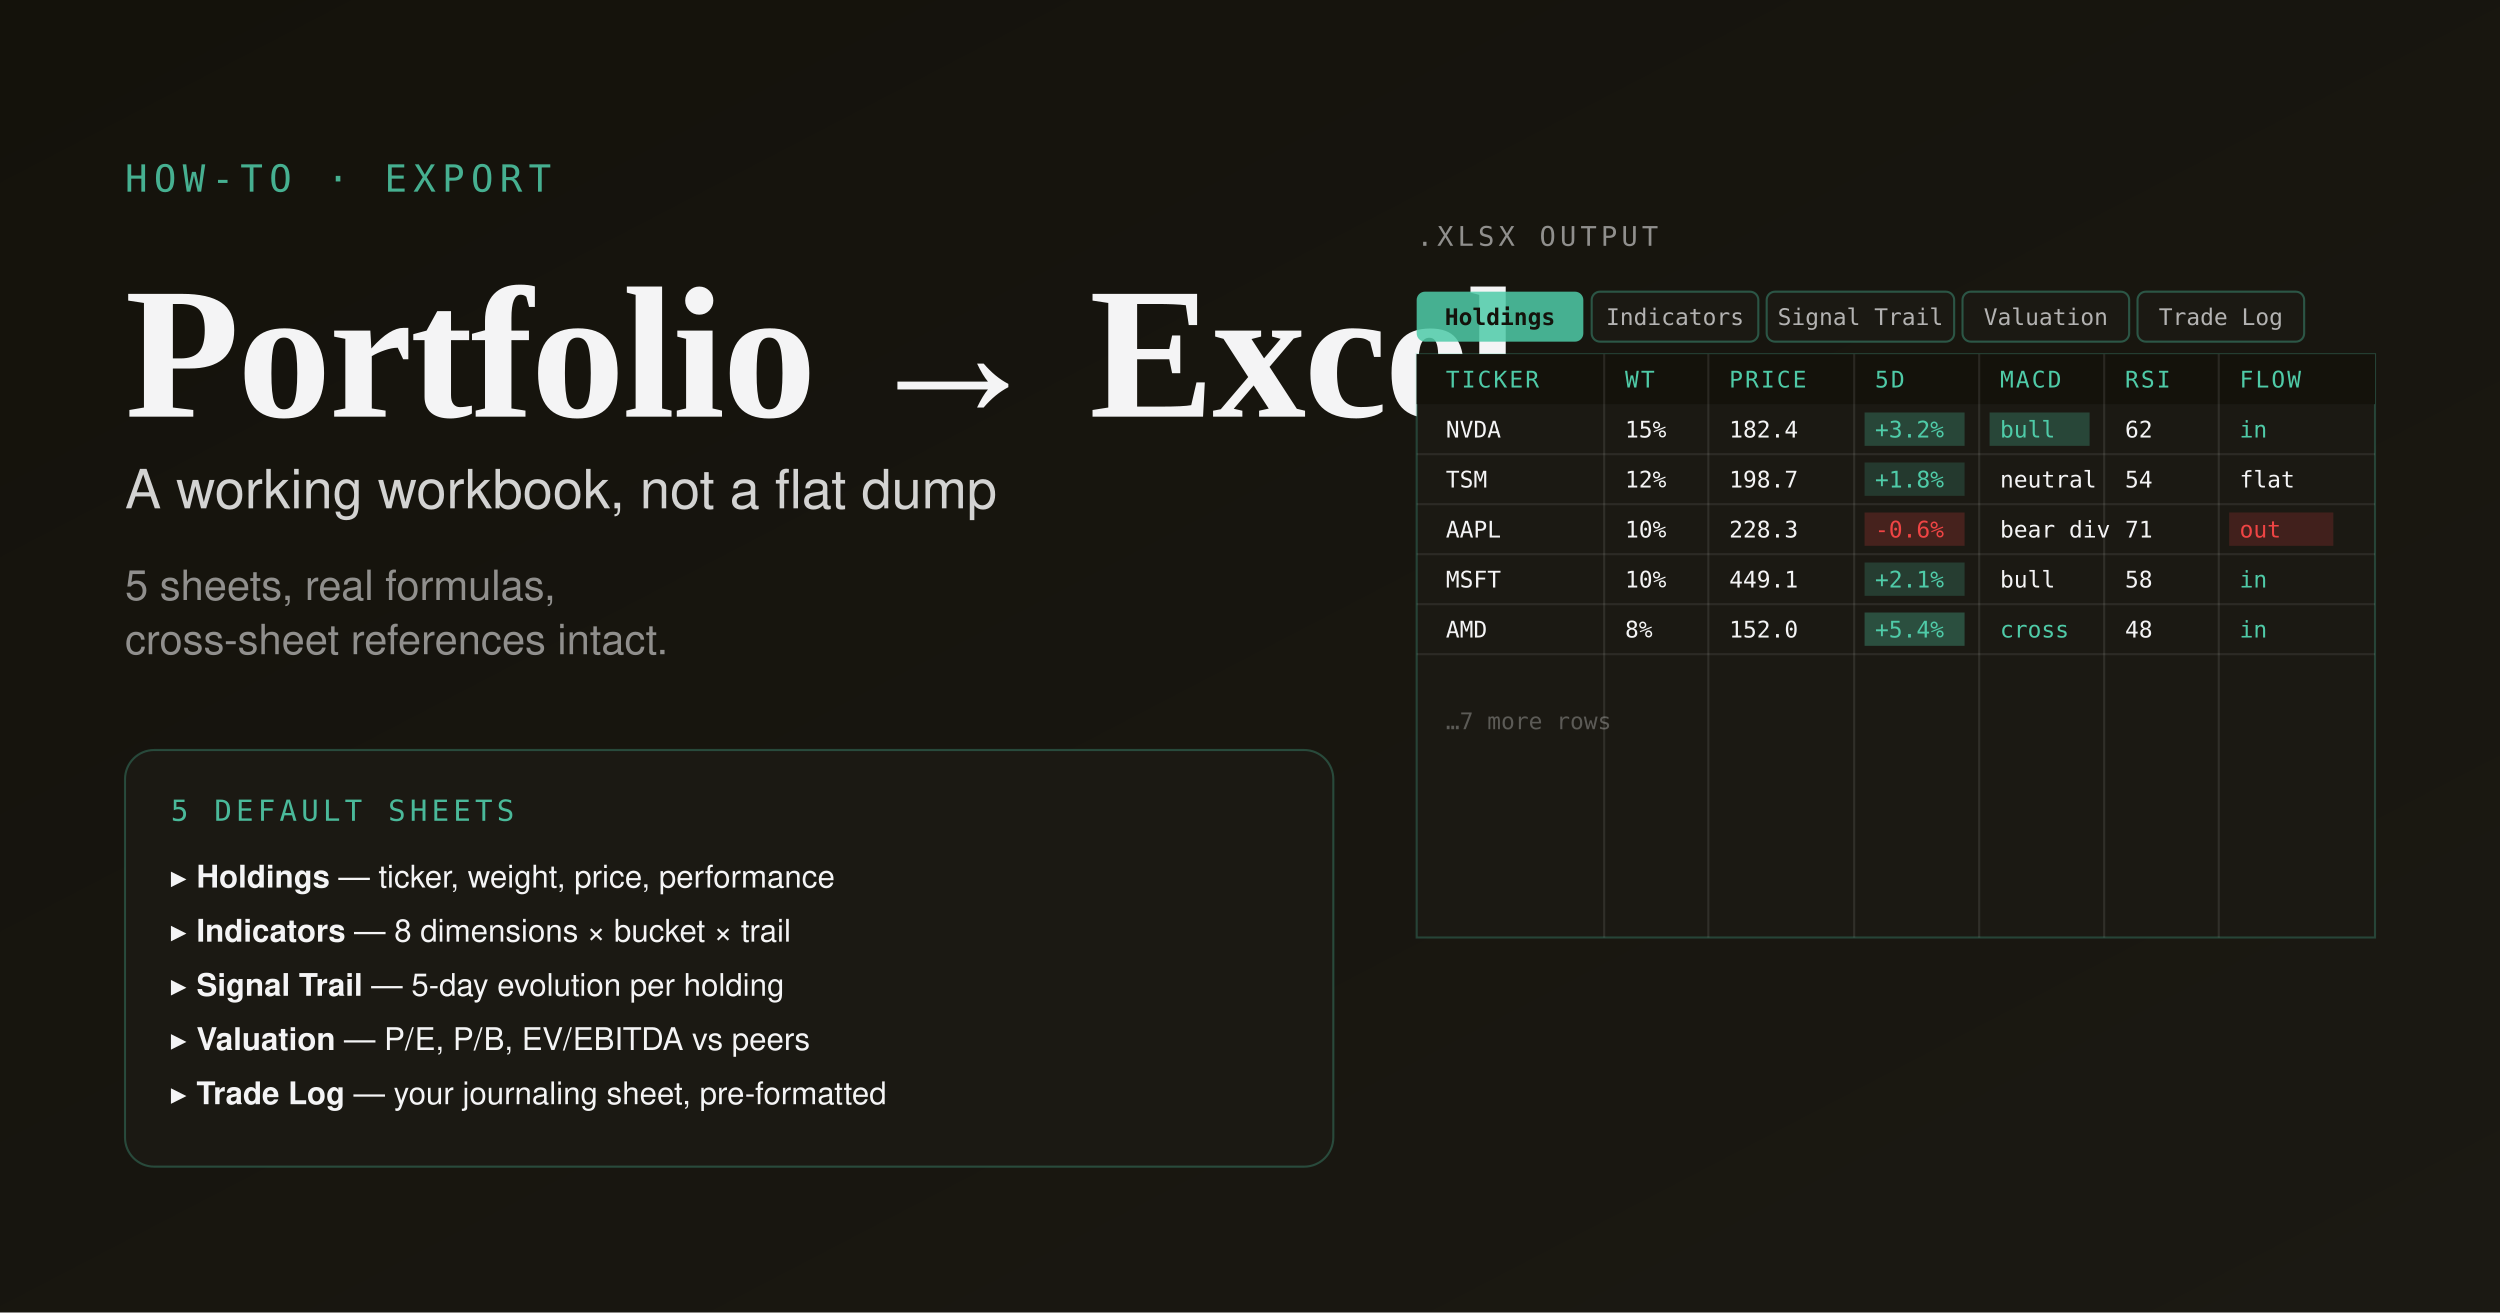
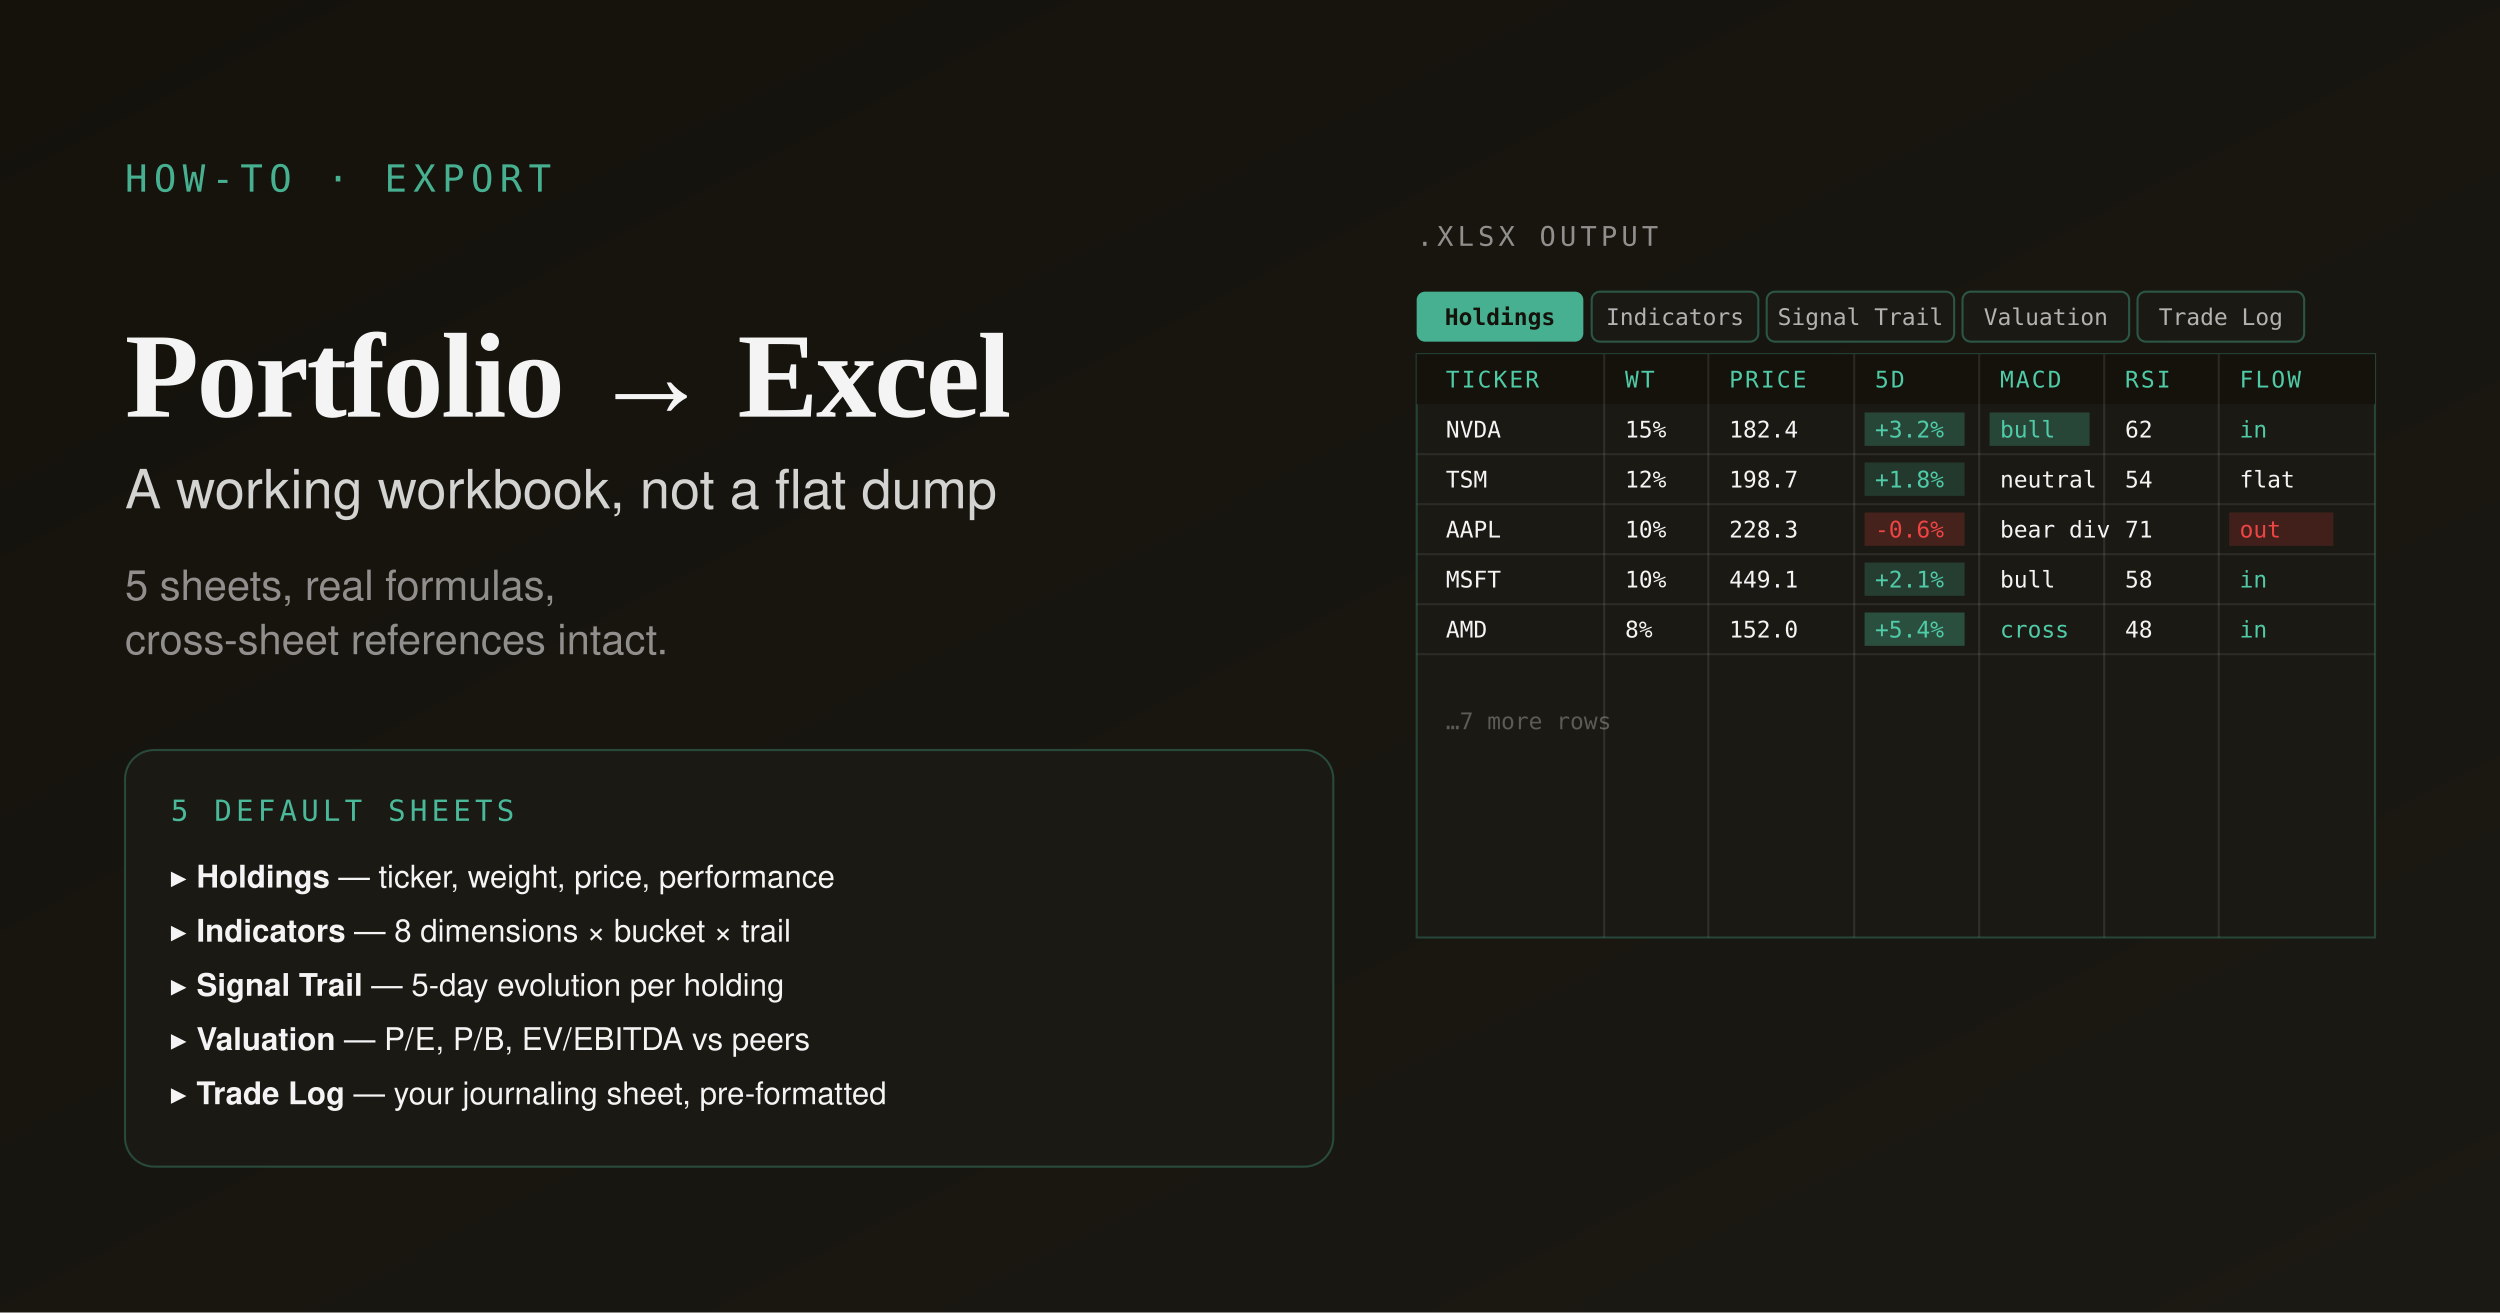
<svg xmlns="http://www.w3.org/2000/svg" width="1200" height="630" viewBox="0 0 1200 630">
  <defs>
    <linearGradient id="bg" x1="0" y1="0" x2="1" y2="1">
      <stop offset="0%" stop-color="#14120b" />
      <stop offset="100%" stop-color="#1b1913" />
    </linearGradient>
  </defs>
  <rect width="1200" height="630" fill="url(#bg)" />
  <text x="60" y="92" font-family="ui-monospace, 'SF Mono', Menlo, monospace" font-size="18" fill="#4FCBA8" letter-spacing="3" opacity="0.85">HOW-TO · EXPORT</text>
-   <text x="60" y="200" font-family="Georgia, 'Times New Roman', serif" font-size="90" font-weight="600" fill="#F4F4F5" letter-spacing="-1">Portfolio → Excel</text>
+   <text x="60" y="200" font-family="Georgia, 'Times New Roman', serif" font-size="58" font-weight="600" fill="#F4F4F5" letter-spacing="-1">Portfolio → Excel</text>
  <text x="60" y="244" font-family="Helvetica, Arial, sans-serif" font-size="26" font-weight="500" fill="#F4F4F5" opacity="0.85">A working workbook, not a flat dump</text>
  <text x="60" y="288" font-family="Helvetica, Arial, sans-serif" font-size="20" fill="#F4F4F5" opacity="0.55">5 sheets, real formulas,</text>
  <text x="60" y="314" font-family="Helvetica, Arial, sans-serif" font-size="20" fill="#F4F4F5" opacity="0.55">cross-sheet references intact.</text>
  <g transform="translate(60,360)">
    <rect x="0" y="0" width="580" height="200" rx="14" fill="#1b1913" stroke="#4FCBA8" stroke-opacity="0.28" />
    <text x="22" y="34" font-family="ui-monospace, 'SF Mono', Menlo, monospace" font-size="14" fill="#4FCBA8" letter-spacing="2" opacity="0.9">5 DEFAULT SHEETS</text>
    <text x="22" y="66" font-family="Helvetica, Arial, sans-serif" font-size="15" fill="#F4F4F5">▸ <tspan font-weight="600">Holdings</tspan> — ticker, weight, price, performance</text>
    <text x="22" y="92" font-family="Helvetica, Arial, sans-serif" font-size="15" fill="#F4F4F5">▸ <tspan font-weight="600">Indicators</tspan> — 8 dimensions × bucket × trail</text>
    <text x="22" y="118" font-family="Helvetica, Arial, sans-serif" font-size="15" fill="#F4F4F5">▸ <tspan font-weight="600">Signal Trail</tspan> — 5-day evolution per holding</text>
    <text x="22" y="144" font-family="Helvetica, Arial, sans-serif" font-size="15" fill="#F4F4F5">▸ <tspan font-weight="600">Valuation</tspan> — P/E, P/B, EV/EBITDA vs peers</text>
    <text x="22" y="170" font-family="Helvetica, Arial, sans-serif" font-size="15" fill="#F4F4F5">▸ <tspan font-weight="600">Trade Log</tspan> — your journaling sheet, pre-formatted</text>
  </g>
  <g transform="translate(680,140)">
    <text x="0" y="-22" font-family="ui-monospace, 'SF Mono', Menlo, monospace" font-size="13" fill="#F4F4F5" opacity="0.55" letter-spacing="2">.XLSX OUTPUT</text>
    <g>
      <rect x="0" y="0" width="80" height="24" rx="4" fill="#4FCBA8" opacity="0.85" />
      <text x="40" y="16" font-family="ui-monospace, 'SF Mono', Menlo, monospace" font-size="11" fill="#14120b" text-anchor="middle" font-weight="700">Holdings</text>
      <rect x="84" y="0" width="80" height="24" rx="4" fill="#1b1913" stroke="#4FCBA8" stroke-opacity="0.35" />
      <text x="124" y="16" font-family="ui-monospace, 'SF Mono', Menlo, monospace" font-size="11" fill="#F4F4F5" opacity="0.7" text-anchor="middle">Indicators</text>
      <rect x="168" y="0" width="90" height="24" rx="4" fill="#1b1913" stroke="#4FCBA8" stroke-opacity="0.35" />
      <text x="213" y="16" font-family="ui-monospace, 'SF Mono', Menlo, monospace" font-size="11" fill="#F4F4F5" opacity="0.7" text-anchor="middle">Signal Trail</text>
      <rect x="262" y="0" width="80" height="24" rx="4" fill="#1b1913" stroke="#4FCBA8" stroke-opacity="0.35" />
      <text x="302" y="16" font-family="ui-monospace, 'SF Mono', Menlo, monospace" font-size="11" fill="#F4F4F5" opacity="0.7" text-anchor="middle">Valuation</text>
      <rect x="346" y="0" width="80" height="24" rx="4" fill="#1b1913" stroke="#4FCBA8" stroke-opacity="0.35" />
      <text x="386" y="16" font-family="ui-monospace, 'SF Mono', Menlo, monospace" font-size="11" fill="#F4F4F5" opacity="0.7" text-anchor="middle">Trade Log</text>
    </g>
    <g transform="translate(0,30)">
      <rect x="0" y="0" width="460" height="280" fill="#1b1913" stroke="#4FCBA8" stroke-opacity="0.25" />
      <rect x="0" y="0" width="460" height="24" fill="#14120b" />
      <text x="14" y="16" font-family="ui-monospace, 'SF Mono', Menlo, monospace" font-size="11" fill="#4FCBA8" letter-spacing="1">TICKER</text>
      <text x="100" y="16" font-family="ui-monospace, 'SF Mono', Menlo, monospace" font-size="11" fill="#4FCBA8" letter-spacing="1">WT</text>
      <text x="150" y="16" font-family="ui-monospace, 'SF Mono', Menlo, monospace" font-size="11" fill="#4FCBA8" letter-spacing="1">PRICE</text>
      <text x="220" y="16" font-family="ui-monospace, 'SF Mono', Menlo, monospace" font-size="11" fill="#4FCBA8" letter-spacing="1">5D</text>
      <text x="280" y="16" font-family="ui-monospace, 'SF Mono', Menlo, monospace" font-size="11" fill="#4FCBA8" letter-spacing="1">MACD</text>
      <text x="340" y="16" font-family="ui-monospace, 'SF Mono', Menlo, monospace" font-size="11" fill="#4FCBA8" letter-spacing="1">RSI</text>
      <text x="395" y="16" font-family="ui-monospace, 'SF Mono', Menlo, monospace" font-size="11" fill="#4FCBA8" letter-spacing="1">FLOW</text>
      <line x1="90" y1="0" x2="90" y2="280" stroke="#F4F4F5" stroke-opacity="0.1" />
      <line x1="140" y1="0" x2="140" y2="280" stroke="#F4F4F5" stroke-opacity="0.1" />
      <line x1="210" y1="0" x2="210" y2="280" stroke="#F4F4F5" stroke-opacity="0.1" />
      <line x1="270" y1="0" x2="270" y2="280" stroke="#F4F4F5" stroke-opacity="0.1" />
      <line x1="330" y1="0" x2="330" y2="280" stroke="#F4F4F5" stroke-opacity="0.1" />
      <line x1="385" y1="0" x2="385" y2="280" stroke="#F4F4F5" stroke-opacity="0.1" />
      <g font-family="ui-monospace, 'SF Mono', Menlo, monospace" font-size="11" fill="#F4F4F5">
        <line x1="0" y1="48" x2="460" y2="48" stroke="#F4F4F5" stroke-opacity="0.08" />
        <text x="14" y="40">NVDA</text>
        <text x="100" y="40">15%</text>
        <text x="150" y="40">182.4</text>
        <rect x="215" y="28" width="48" height="16" fill="#4FCBA8" opacity="0.25" />
        <text x="220" y="40" fill="#4FCBA8">+3.2%</text>
        <rect x="275" y="28" width="48" height="16" fill="#4FCBA8" opacity="0.25" />
        <text x="280" y="40" fill="#4FCBA8">bull</text>
        <text x="340" y="40">62</text>
        <text x="395" y="40" fill="#4FCBA8">in</text>
        <line x1="0" y1="72" x2="460" y2="72" stroke="#F4F4F5" stroke-opacity="0.08" />
        <text x="14" y="64">TSM</text>
        <text x="100" y="64">12%</text>
        <text x="150" y="64">198.7</text>
        <rect x="215" y="52" width="48" height="16" fill="#4FCBA8" opacity="0.18" />
        <text x="220" y="64" fill="#4FCBA8">+1.8%</text>
        <text x="280" y="64">neutral</text>
        <text x="340" y="64">54</text>
        <text x="395" y="64">flat</text>
        <line x1="0" y1="96" x2="460" y2="96" stroke="#F4F4F5" stroke-opacity="0.08" />
        <text x="14" y="88">AAPL</text>
        <text x="100" y="88">10%</text>
        <text x="150" y="88">228.3</text>
        <rect x="215" y="76" width="48" height="16" fill="#ef4444" opacity="0.2" />
        <text x="220" y="88" fill="#ef4444">-0.6%</text>
        <text x="280" y="88">bear div</text>
        <text x="340" y="88">71</text>
        <rect x="390" y="76" width="50" height="16" fill="#ef4444" opacity="0.18" />
        <text x="395" y="88" fill="#ef4444">out</text>
        <line x1="0" y1="120" x2="460" y2="120" stroke="#F4F4F5" stroke-opacity="0.08" />
        <text x="14" y="112">MSFT</text>
        <text x="100" y="112">10%</text>
        <text x="150" y="112">449.1</text>
        <rect x="215" y="100" width="48" height="16" fill="#4FCBA8" opacity="0.2" />
        <text x="220" y="112" fill="#4FCBA8">+2.1%</text>
        <text x="280" y="112">bull</text>
        <text x="340" y="112">58</text>
        <text x="395" y="112" fill="#4FCBA8">in</text>
        <line x1="0" y1="144" x2="460" y2="144" stroke="#F4F4F5" stroke-opacity="0.08" />
        <text x="14" y="136">AMD</text>
        <text x="100" y="136">8%</text>
        <text x="150" y="136">152.0</text>
        <rect x="215" y="124" width="48" height="16" fill="#4FCBA8" opacity="0.3" />
        <text x="220" y="136" fill="#4FCBA8">+5.4%</text>
        <text x="280" y="136" fill="#4FCBA8">cross</text>
        <text x="340" y="136">48</text>
        <text x="395" y="136" fill="#4FCBA8">in</text>
        <text x="14" y="180" fill="#F4F4F5" opacity="0.3">…7 more rows</text>
      </g>
    </g>
  </g>
</svg>
